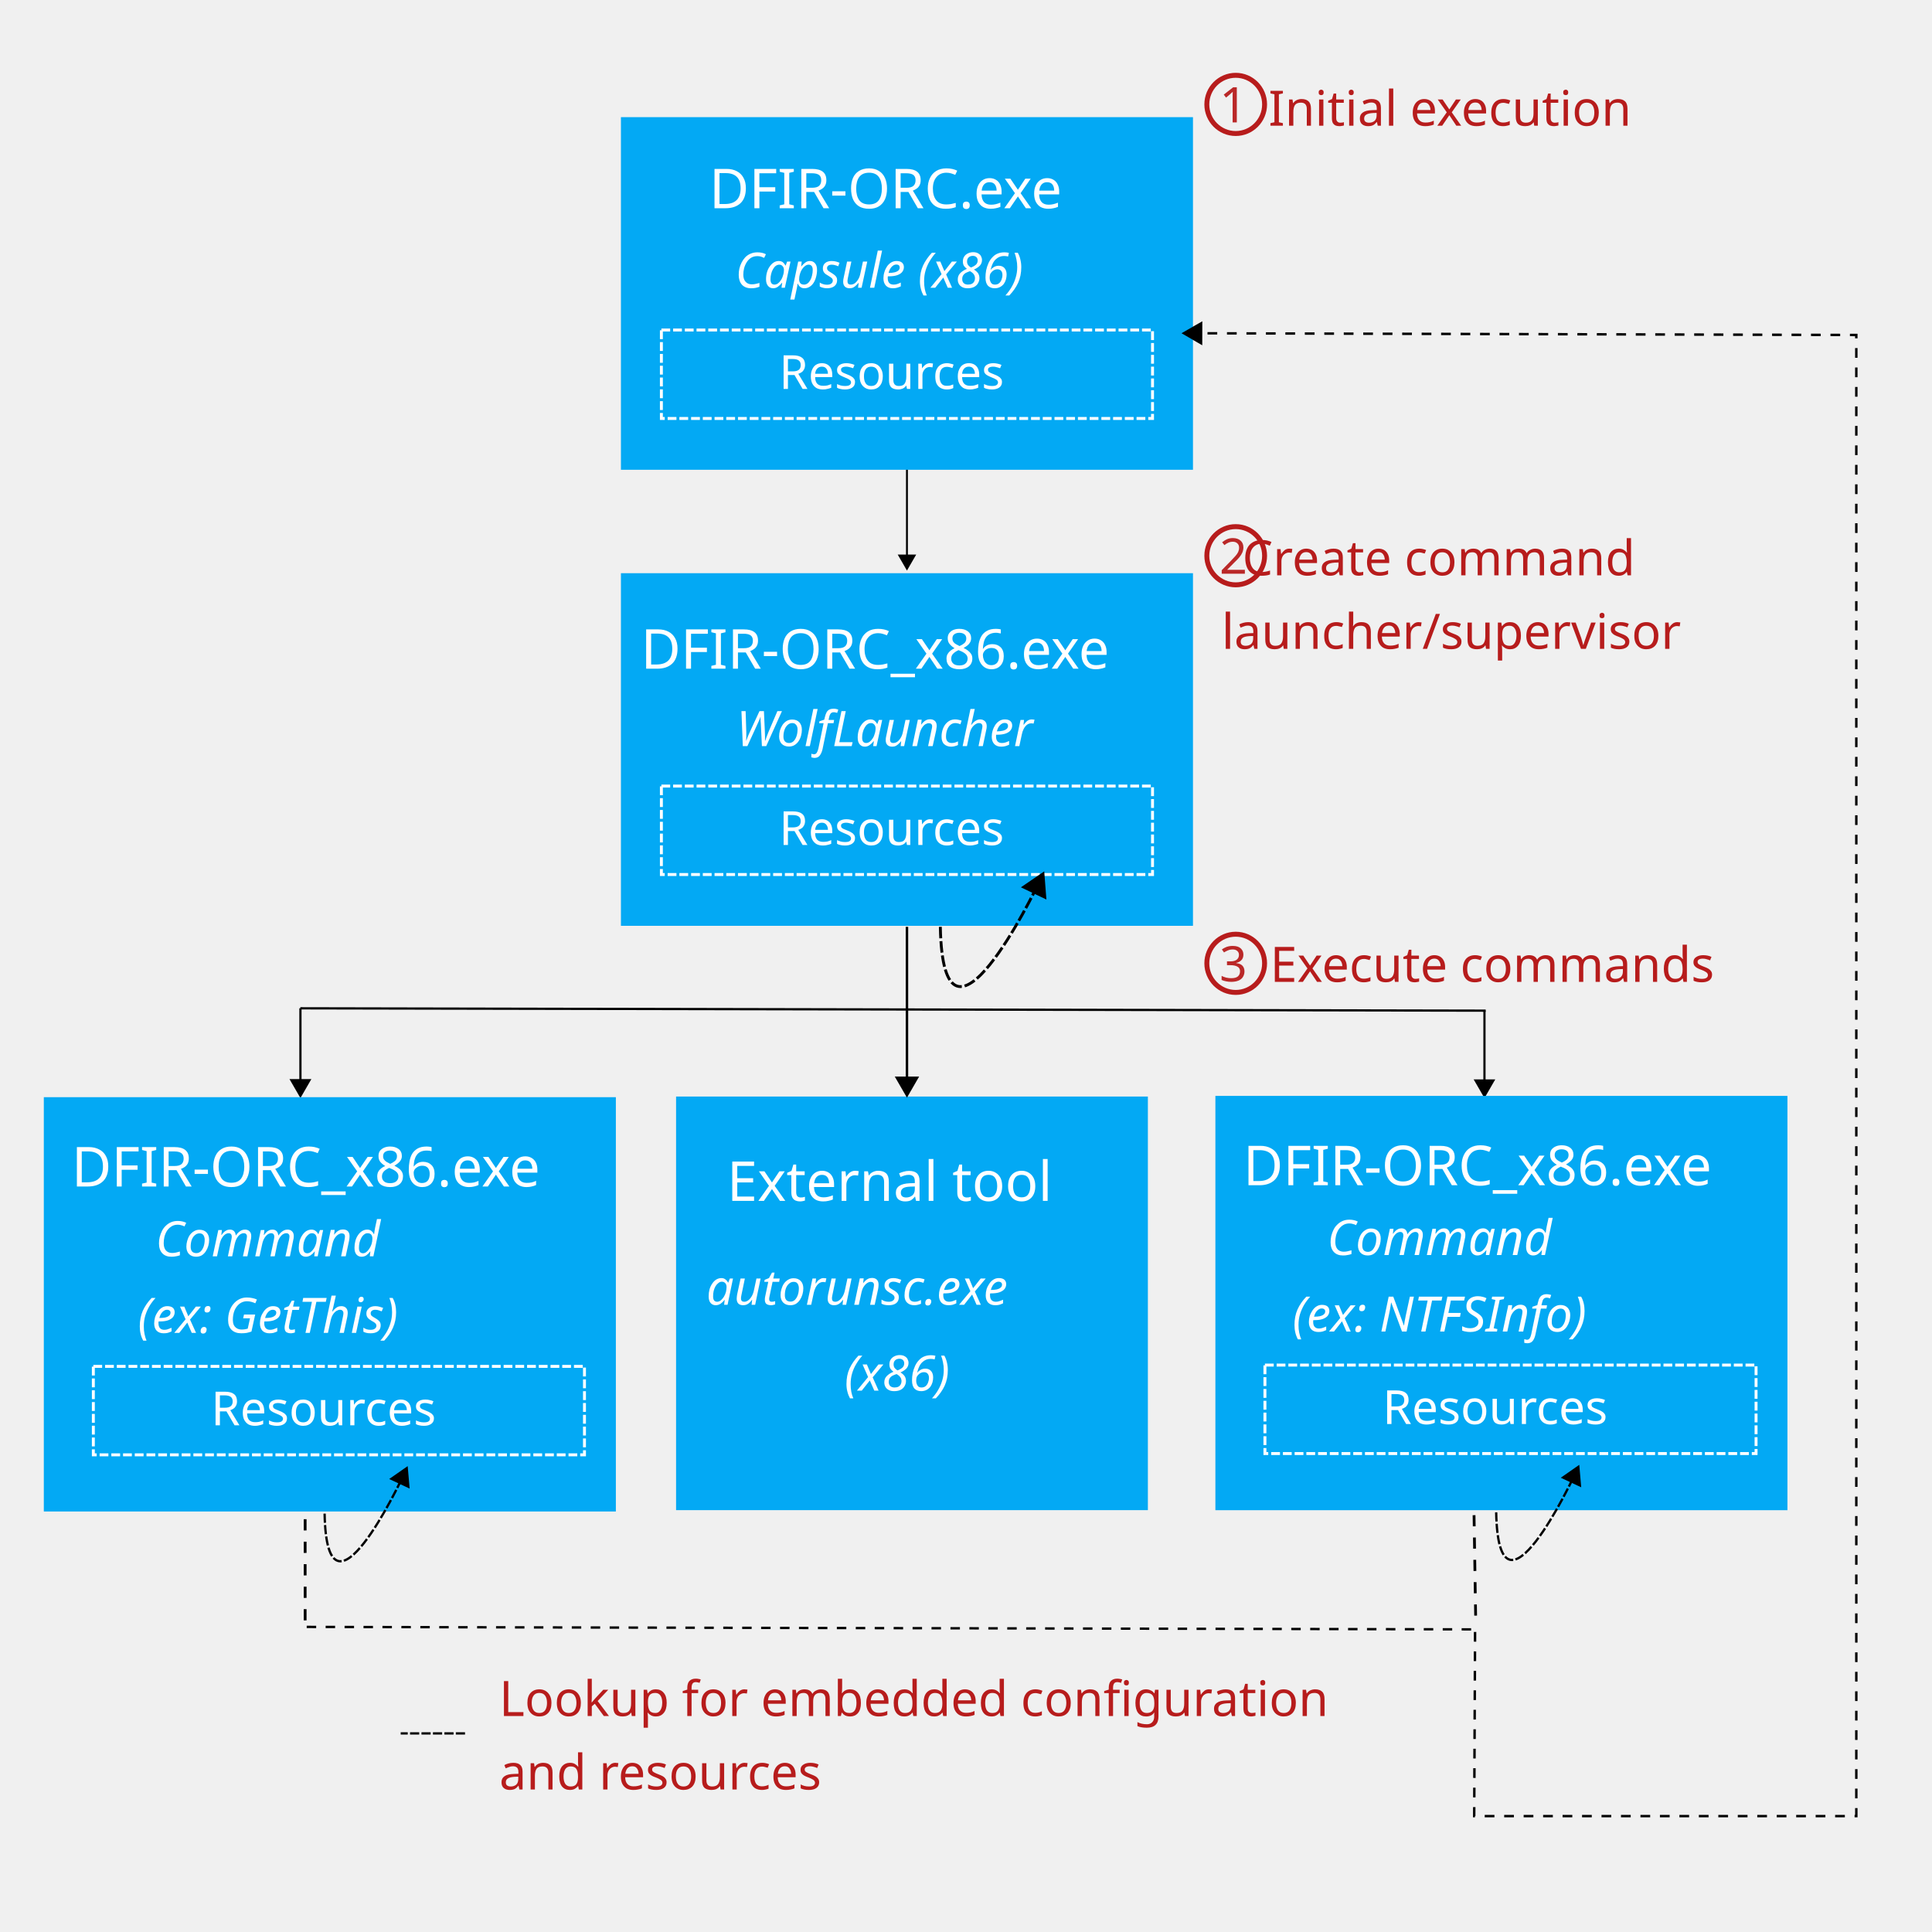
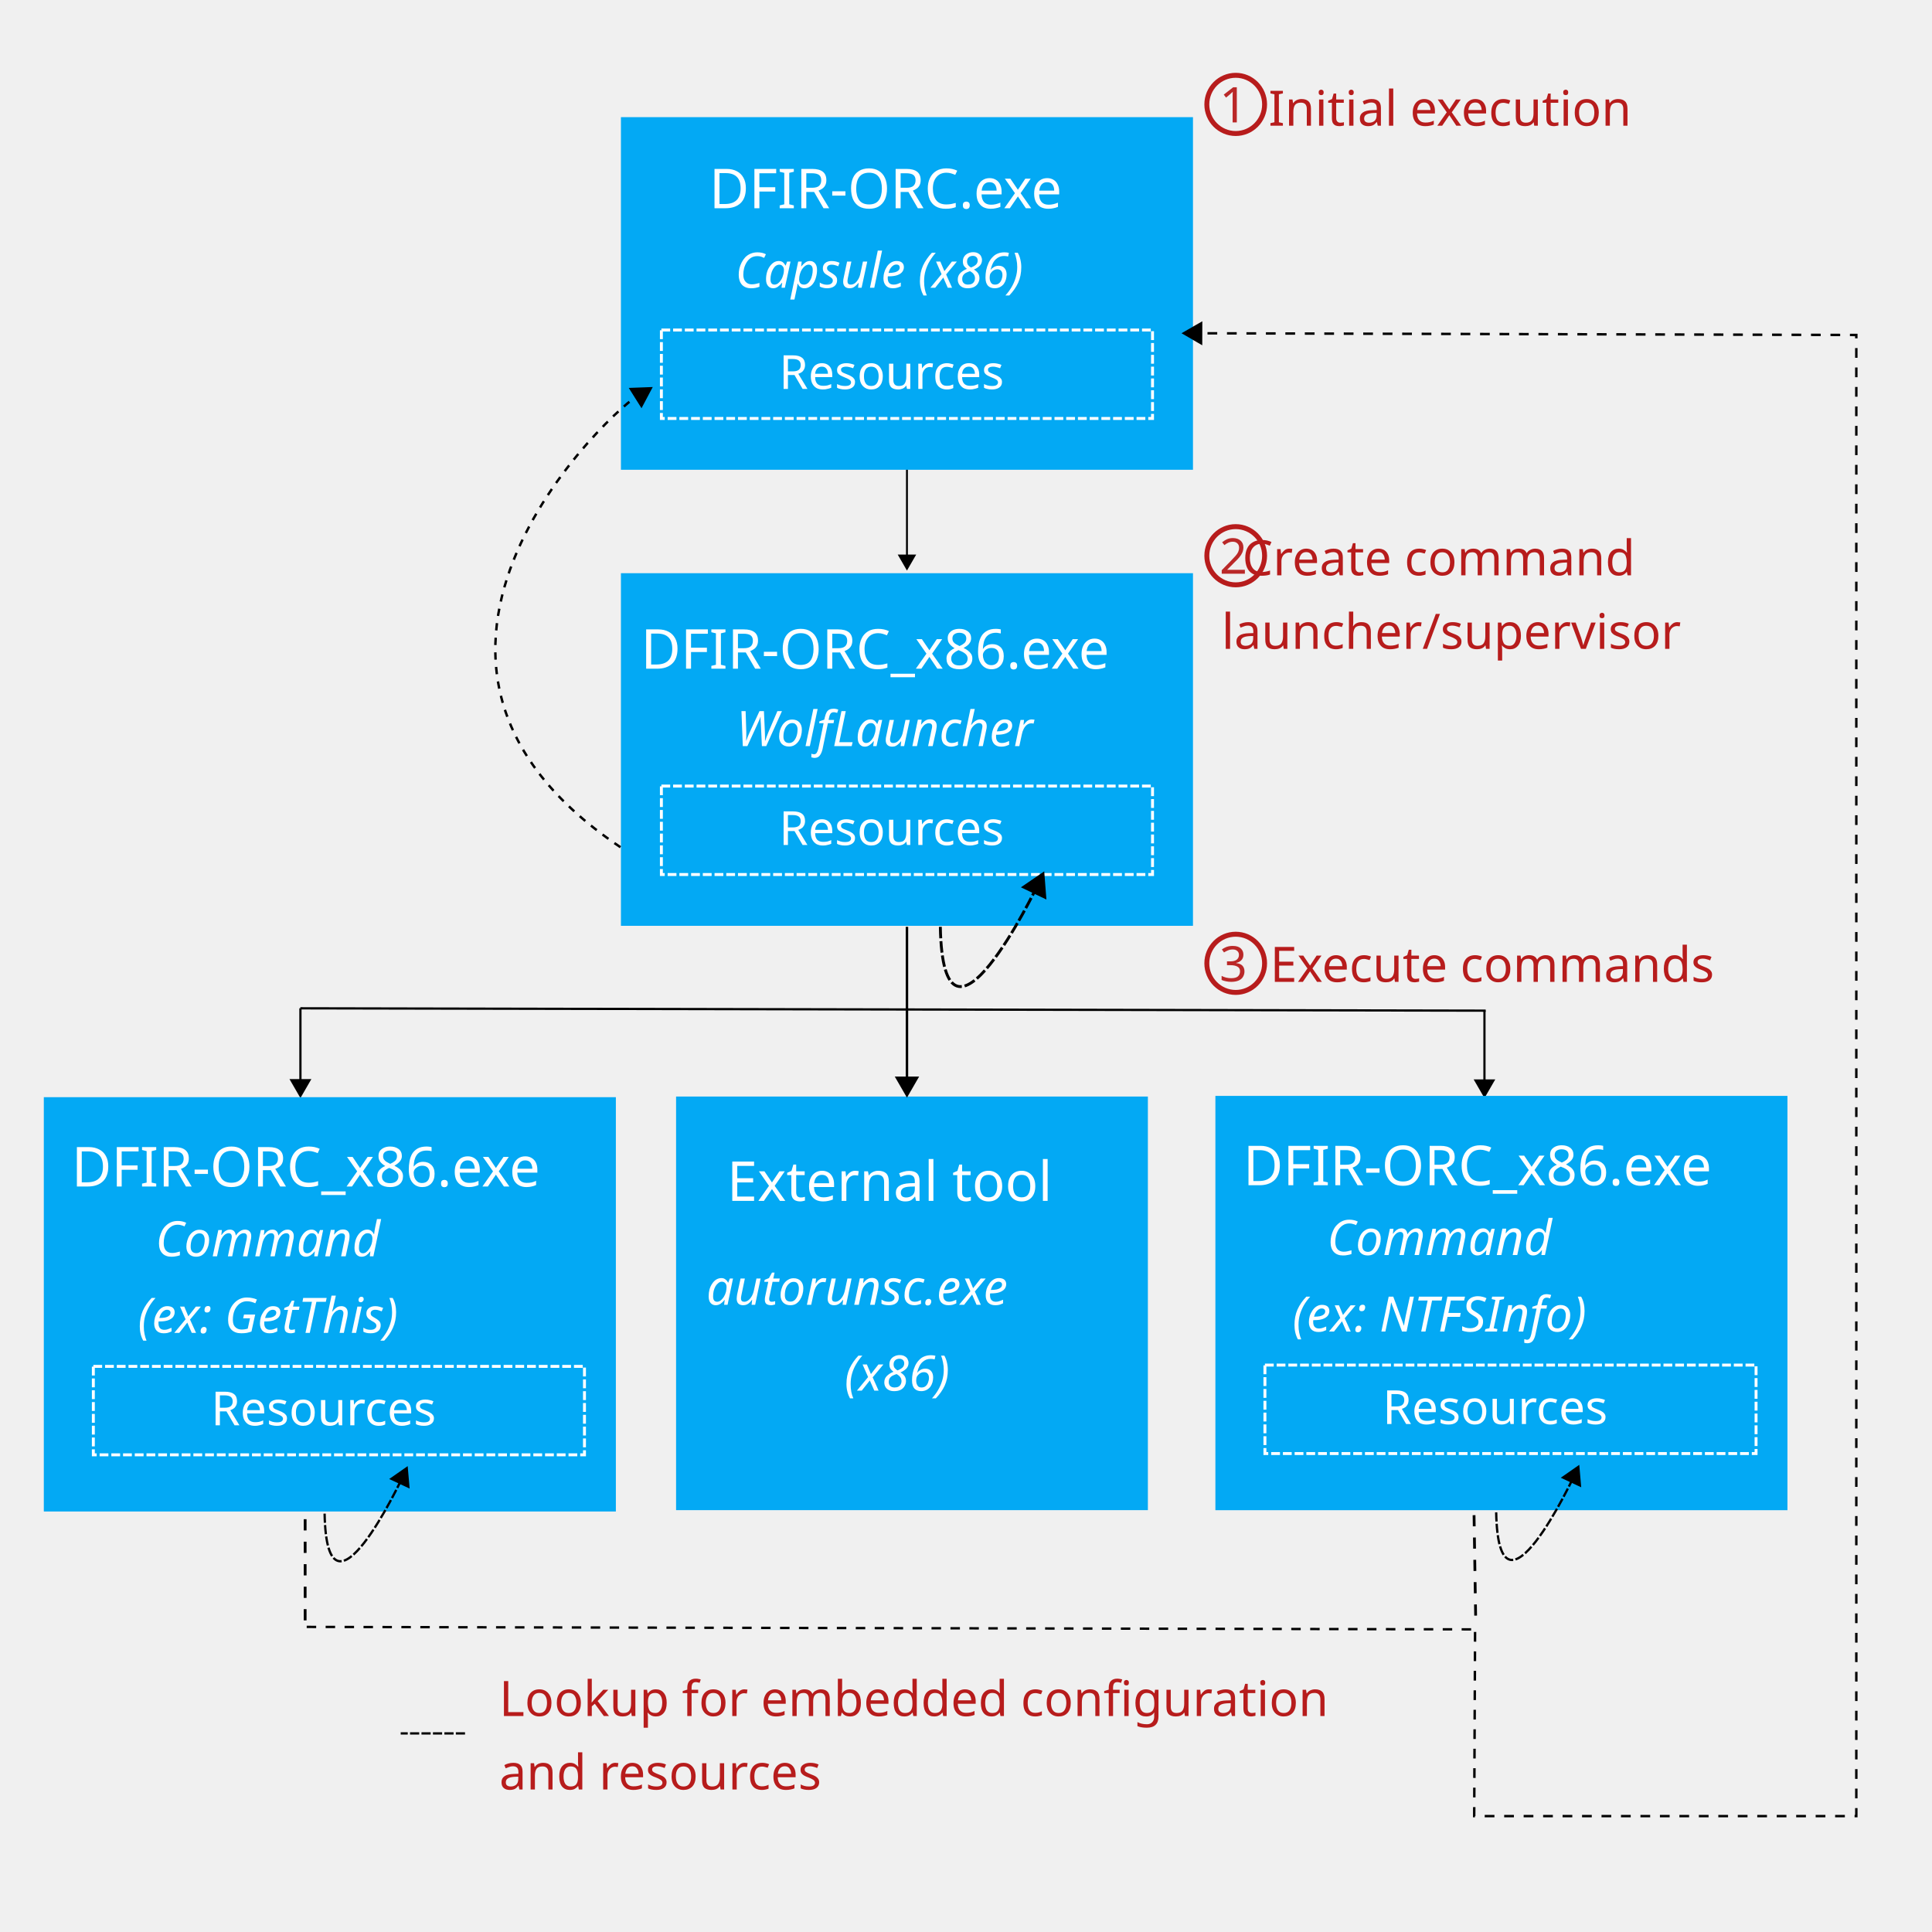
<svg xmlns="http://www.w3.org/2000/svg" width="210mm" height="210mm" viewBox="0 0 210 210" version="1.1" id="svg8">
  <defs id="defs2">
    <rect x="36" y="60" width="70" height="67" id="rect6" />
    <marker orient="auto" refY="0" refX="0" id="marker5995" style="overflow:visible">
      <path id="path5993" d="M 5.77,0 -2.88,5 V -5 Z" style="fill:#000000;fill-opacity:1;fill-rule:evenodd;stroke:#000000;stroke-width:1pt;stroke-opacity:1" transform="scale(0.8)" />
    </marker>
    <marker style="overflow:visible" id="marker5535" refX="0" refY="0" orient="auto">
      <path transform="scale(0.8)" style="fill:#000000;fill-opacity:1;fill-rule:evenodd;stroke:#000000;stroke-width:1pt;stroke-opacity:1" d="M 5.77,0 -2.88,5 V -5 Z" id="path5533" />
    </marker>
    <marker orient="auto" refY="0" refX="0" id="TriangleOutL" style="overflow:visible">
      <path id="path5012" d="M 5.77,0 -2.88,5 V -5 Z" style="fill:#000000;fill-opacity:1;fill-rule:evenodd;stroke:#000000;stroke-width:1pt;stroke-opacity:1" transform="scale(0.8)" />
    </marker>
    <marker orient="auto" refY="0" refX="0" id="Arrow2Mend" style="overflow:visible">
      <path id="path4897" style="fill:#000000;fill-opacity:1;fill-rule:evenodd;stroke:#000000;stroke-width:0.625;stroke-linejoin:round;stroke-opacity:1" d="M 8.719,4.034 -2.207,0.016 8.719,-4.002 c -1.745,2.372 -1.735,5.617 -6e-7,8.035 z" transform="scale(-0.6)" />
    </marker>
    <linearGradient id="linearGradient4564">
      <stop style="stop-color:#000000;stop-opacity:1;" offset="0" id="stop4562" />
    </linearGradient>
    <marker orient="auto" refY="0" refX="0" id="TriangleOutL-1" style="overflow:visible">
      <path id="path5012-4" d="M 5.77,0 -2.88,5 V -5 Z" style="fill:#000000;fill-opacity:1;fill-rule:evenodd;stroke:#000000;stroke-width:1pt;stroke-opacity:1" transform="scale(0.8)" />
    </marker>
    <marker style="overflow:visible" id="marker5535-3" refX="0" refY="0" orient="auto">
      <path transform="scale(0.8)" style="fill:#000000;fill-opacity:1;fill-rule:evenodd;stroke:#000000;stroke-width:1pt;stroke-opacity:1" d="M 5.77,0 -2.88,5 V -5 Z" id="path5533-9" />
    </marker>
    <marker orient="auto" refY="0" refX="0" id="marker5995-9" style="overflow:visible">
      <path id="path5993-5" d="M 5.77,0 -2.88,5 V -5 Z" style="fill:#000000;fill-opacity:1;fill-rule:evenodd;stroke:#000000;stroke-width:1pt;stroke-opacity:1" transform="scale(0.8)" />
    </marker>
    <marker orient="auto" refY="0" refX="0" id="marker5995-9-7" style="overflow:visible">
      <path id="path5993-5-6" d="M 5.77,0 -2.88,5 V -5 Z" style="fill:#000000;fill-opacity:1;fill-rule:evenodd;stroke:#000000;stroke-width:1pt;stroke-opacity:1" transform="scale(0.8)" />
    </marker>
    <marker orient="auto" refY="0" refX="0" id="marker5995-9-7-0" style="overflow:visible">
      <path id="path5993-5-6-6" d="M 5.77,0 -2.88,5 V -5 Z" style="fill:#000000;fill-opacity:1;fill-rule:evenodd;stroke:#000000;stroke-width:1pt;stroke-opacity:1" transform="scale(0.8)" />
    </marker>
    <marker orient="auto" refY="0" refX="0" id="marker5995-9-7-4" style="overflow:visible">
      <path id="path5993-5-6-8" d="M 5.77,0 -2.88,5 V -5 Z" style="fill:#000000;fill-opacity:1;fill-rule:evenodd;stroke:#000000;stroke-width:1pt;stroke-opacity:1" transform="scale(0.8)" />
    </marker>
    <marker orient="auto" refY="0" refX="0" id="marker5995-3" style="overflow:visible">
      <path id="path5993-7" d="M 5.77,0 -2.88,5 V -5 Z" style="fill:#000000;fill-opacity:1;fill-rule:evenodd;stroke:#000000;stroke-width:1pt;stroke-opacity:1" transform="scale(0.8)" />
+     </marker>
+     <marker style="overflow:visible" id="marker2170" refX="0" refY="0" orient="auto">
+       <path transform="scale(0.8)" style="fill:#000000;fill-opacity:1;fill-rule:evenodd;stroke:#000000;stroke-width:1pt;stroke-opacity:1" d="M 5.77,0 -2.88,5 V -5 Z" id="path2168" />
    </marker>
  </defs>
  <g id="layer1" transform="translate(0,-87)">
    <flowRoot xml:space="preserve" id="flowRoot4584" style="font-style:normal;font-weight:normal;font-size:40px;line-height:1.25;font-family:sans-serif;letter-spacing:0px;word-spacing:0px;fill:#000000;fill-opacity:1;stroke:none">
      <flowRegion id="flowRegion4586">
        <rect id="rect4588" width="278.571" height="124.286" x="290" y="234.663" />
      </flowRegion>
      <flowPara id="flowPara4590" />
    </flowRoot>
    <g transform="matrix(0.9359738,0,0,0.9431767,66.82865,63.35316)" id="g4758-8">
      <rect style="fill:#03a9f4;fill-opacity:1;stroke:none;stroke-width:0.243;stroke-opacity:1" y="151.441" x="7.114" height="47.666" width="54.79" id="rect4534-8-4-2" />
      <text id="text4546-2-2-9" y="163.464" x="13.033" style="font-style:normal;font-variant:normal;font-weight:normal;font-stretch:normal;font-size:10.583px;line-height:1.25;font-family:sans-serif;-inkscape-font-specification:'sans-serif, Normal';font-variant-ligatures:normal;font-variant-caps:normal;font-variant-numeric:normal;font-feature-settings:normal;text-align:start;letter-spacing:0px;word-spacing:0px;writing-mode:lr-tb;text-anchor:start;fill:#ffffff;fill-opacity:1;stroke:none;stroke-width:0.265" xml:space="preserve">
        <tspan x="13.033" y="163.464" id="tspan148" style="font-size:6.35px">External tool</tspan>
      </text>
      <text id="text4600-9-3-35" y="189.983" x="18.354" style="font-style:normal;font-variant:normal;font-weight:normal;font-stretch:normal;font-size:4.233px;line-height:1.25;font-family:sans-serif;-inkscape-font-specification:'sans-serif, Normal';font-variant-ligatures:normal;font-variant-caps:normal;font-variant-numeric:normal;font-feature-settings:normal;text-align:start;letter-spacing:0px;word-spacing:0px;writing-mode:lr-tb;text-anchor:start;fill:#ffffff;fill-opacity:1;stroke:none;stroke-width:0.265;stroke-opacity:1" xml:space="preserve">
        <tspan id="tspan4337" x="18.354" y="189.983" />
      </text>
      <text id="text4600-9-3-3-6" y="184.276" x="21.989" style="font-style:normal;font-weight:normal;font-size:4.233px;line-height:1.25;font-family:sans-serif;letter-spacing:0px;word-spacing:0px;fill:#ffffff;fill-opacity:1;stroke:none;stroke-width:0.265;stroke-opacity:1" xml:space="preserve">
        <tspan style="font-size:4.233px;fill:#ffffff;fill-opacity:1;stroke:none;stroke-width:0.265;stroke-opacity:1" y="184.276" x="21.989" id="tspan4598-4-7-8-7" />
      </text>
    </g>
    <text xml:space="preserve" style="font-style:normal;font-weight:normal;font-size:6.629px;line-height:1.25;font-family:sans-serif;text-align:center;letter-spacing:0px;word-spacing:0px;text-anchor:middle;fill:#ffffff;fill-opacity:1;stroke:none;stroke-width:0.249" x="99.544" y="219.664" id="text4546-7-9-6" transform="scale(0.9961742,1.00384)">
      <tspan x="99.544" y="219.664" style="font-style:italic;font-size:5.303px;fill:#ffffff;fill-opacity:1;stroke-width:0.249" id="tspan4570-7-8-0" />
      <tspan x="99.544" y="227.95" style="font-style:italic;font-size:5.303px;fill:#ffffff;fill-opacity:1;stroke-width:0.249" id="tspan2-6">autorunsc.exe</tspan>
      <tspan x="99.544" y="236.236" style="font-style:italic;font-size:6.629px;fill:#ffffff;fill-opacity:1;stroke-width:0.249" id="tspan1-9-6-6" />
    </text>
    <path style="fill:none;stroke:#000000;stroke-width:0.204;stroke-linecap:butt;stroke-linejoin:miter;stroke-miterlimit:4;stroke-dasharray:none;stroke-opacity:1;marker-end:url(#TriangleOutL)" d="m 98.582,138.013 v 9.846" id="path4868" />
    <path style="fill:none;stroke:#000000;stroke-width:0.269;stroke-linecap:butt;stroke-linejoin:miter;stroke-miterlimit:4;stroke-dasharray:none;stroke-opacity:1;marker-end:url(#TriangleOutL-1)" d="M 98.582,187.741 V 204.781" id="path4868-1" />
    <path style="fill:none;stroke:#000000;stroke-width:0.245px;stroke-linecap:butt;stroke-linejoin:miter;stroke-opacity:1" d="m 32.645,196.599 128.842,0.255 v 0" id="path5517" />
    <path style="fill:none;stroke:#000000;stroke-width:0.242px;stroke-linecap:butt;stroke-linejoin:miter;stroke-opacity:1;marker-end:url(#marker5535)" d="m 32.655,196.6 c 0,8.376 0,8.376 0,8.376" id="path5519" />
    <path style="fill:none;stroke:#000000;stroke-width:0.239px;stroke-linecap:butt;stroke-linejoin:miter;stroke-opacity:1;marker-end:url(#marker5535-3)" d="m 161.354,196.852 c 0,8.149 0,8.149 0,8.149" id="path5519-8" />
    <text xml:space="preserve" style="font-style:normal;font-weight:normal;font-size:10.583px;line-height:1.25;font-family:sans-serif;letter-spacing:0px;word-spacing:0px;fill:#000000;fill-opacity:1;stroke:none;stroke-width:0.265" x="25.391" y="37.481" id="text6047" />
    <text id="text6182" y="109.911" x="144.058" style="font-style:normal;font-weight:normal;font-size:10.583px;line-height:1.25;font-family:sans-serif;letter-spacing:0px;word-spacing:0px;fill:#000000;fill-opacity:1;stroke:none;stroke-width:0.265" xml:space="preserve" />
    <flowRoot xml:space="preserve" id="flowRoot6172" style="font-style:normal;font-weight:normal;font-size:40px;line-height:1.25;font-family:sans-serif;letter-spacing:0px;word-spacing:0px;fill:#000000;fill-opacity:1;stroke:none">
      <flowRegion id="flowRegion6174">
        <rect id="rect6176" width="367.696" height="142.128" x="538.815" y="365.915" />
      </flowRegion>
      <flowPara id="flowPara6178" />
    </flowRoot>
    <g id="g10" transform="matrix(0.9359738,0,0,0.9431767,2.881313,5.667192)">
      <rect id="rect4534" width="66.432" height="40.637" x="69.031" y="99.734" style="fill:#03a9f4;fill-opacity:1;stroke:none;stroke-width:0.247;stroke-opacity:1" />
      <text xml:space="preserve" style="font-style:normal;font-weight:normal;font-size:6.35px;line-height:1.25;font-family:sans-serif;letter-spacing:0px;word-spacing:0px;fill:#ffffff;fill-opacity:1;stroke:none;stroke-width:0.265" x="79.288" y="110.228" id="text4546-2-9">
        <tspan x="79.288" y="110.228" style="font-size:6.35px;fill:#ffffff;fill-opacity:1;stroke-width:0.265" id="tspan4570-9-4">DFIR-ORC.exe</tspan>
      </text>
      <text xml:space="preserve" style="font-style:normal;font-weight:normal;font-size:7.056px;line-height:1.25;font-family:sans-serif;letter-spacing:0px;word-spacing:0px;fill:#ffffff;fill-opacity:1;stroke:none;stroke-width:0.265" x="82.304" y="119.391" id="text4546">
        <tspan x="82.304" y="119.391" style="font-style:italic;font-size:5.644px;fill:#ffffff;fill-opacity:1;stroke-width:0.265" id="tspan4570">Capsule (x86)</tspan>
        <tspan x="82.304" y="128.21" style="font-style:italic;font-size:7.056px;fill:#ffffff;fill-opacity:1;stroke-width:0.265" id="tspan1" />
      </text>
      <g transform="matrix(1.284261,0,0,1.284261,-73.78765,75.35207)" id="g169">
        <text id="text4594" y="43.378" x="125.511" style="font-style:normal;font-weight:normal;font-size:10.583px;line-height:1.25;font-family:sans-serif;letter-spacing:0px;word-spacing:0px;fill:#ffffff;fill-opacity:1;stroke:none;stroke-width:0.265" xml:space="preserve">
          <tspan style="font-size:4.233px;fill:#ffffff;stroke-width:0.265" y="43.378" x="125.511" id="tspan4592">Resources</tspan>
        </text>
        <rect y="38.086" x="114.865" height="7.938" width="44.412" id="rect4596" style="fill:none;fill-opacity:1;stroke:#ffffff;stroke-width:0.265;stroke-miterlimit:4;stroke-dasharray:0.795, 0.265;stroke-dashoffset:0;stroke-opacity:1" />
      </g>
      <text xml:space="preserve" style="font-style:normal;font-weight:normal;font-size:7.056px;line-height:1.25;font-family:sans-serif;letter-spacing:0px;word-spacing:0px;fill:#ffffff;fill-opacity:1;stroke:none;stroke-width:0.265" x="95.004" y="246.492" id="text4546-0">
        <tspan x="95.004" y="246.492" style="font-style:italic;font-size:5.644px;fill:#ffffff;fill-opacity:1;stroke-width:0.265" id="tspan1-3">(x86)</tspan>
      </text>
    </g>
    <g transform="translate(44.32088,-30.16465)" id="g1766">
      <text id="text6057-0-0-7" y="302.529" x="9.982" style="font-style:normal;font-weight:normal;font-size:5.303px;line-height:0.75;font-family:sans-serif;letter-spacing:0px;word-spacing:0px;fill:#b71c1c;fill-opacity:1;stroke:none;stroke-width:0.249" xml:space="preserve" transform="scale(0.9961742,1.00384)">
        <tspan style="font-size:5.303px;line-height:0.75;fill:#b71c1c;fill-opacity:1;stroke-width:0.249" y="302.529" x="9.982" id="tspan6140-1-2">Lookup for embedded configuration</tspan>
        <tspan style="font-size:5.303px;line-height:0.75;fill:#b71c1c;fill-opacity:1;stroke-width:0.249" y="306.506" x="9.982" id="tspan1597" />
        <tspan style="font-size:5.303px;line-height:0.75;fill:#b71c1c;fill-opacity:1;stroke-width:0.249" y="310.484" x="9.982" id="tspan6">and resources</tspan>
      </text>
      <path style="fill:none;stroke:#000000;stroke-width:0.257;stroke-linecap:butt;stroke-linejoin:miter;stroke-miterlimit:4;stroke-dasharray:1.029, 1.029;stroke-dashoffset:0;stroke-opacity:1" d="M -10.983,294.003 116.012,294.27" id="path5517-6" />
      <path style="fill:none;stroke:#000000;stroke-width:0.265;stroke-linecap:butt;stroke-linejoin:miter;stroke-miterlimit:4;stroke-dasharray:1.058, 1.058;stroke-dashoffset:0;stroke-opacity:1;marker-end:url(#marker5995-3)" d="m 116.013,294.548 -0.094,20.018 H 157.453 V 153.576 L 85.611,153.389" id="path1451" />
      <path style="fill:none;stroke:#000000;stroke-width:0.306;stroke-linecap:butt;stroke-linejoin:miter;stroke-miterlimit:4;stroke-dasharray:1.222, 1.222;stroke-dashoffset:0;stroke-opacity:1" d="M -11.153,282.296 V 294.317" id="path5519-9" />
      <path style="fill:none;stroke:#000000;stroke-width:0.303;stroke-linecap:butt;stroke-linejoin:miter;stroke-miterlimit:4;stroke-dasharray:1.213, 1.213;stroke-dashoffset:0;stroke-opacity:1" d="m 115.902,281.858 0.187,11.834" id="path5519-9-9" />
    </g>
    <g id="g8" transform="matrix(0.9359738,0,0,0.9431767,122.096,24.13971)">
      <circle r="3.354" cy="130.692" cx="13.056" id="path6049-4" style="fill:none;fill-opacity:1;stroke:#b71c1c;stroke-width:0.572;stroke-miterlimit:4;stroke-dasharray:none;stroke-dashoffset:0;stroke-opacity:1" />
      <text id="text6053-4" y="132.762" x="11.168" style="font-style:normal;font-weight:normal;font-size:3.896px;line-height:1.25;font-family:sans-serif;letter-spacing:0px;word-spacing:0px;fill:#b71c1c;fill-opacity:0.941;stroke:none;stroke-width:0.133;stroke-miterlimit:4;stroke-dasharray:none;stroke-opacity:1" xml:space="preserve">
        <tspan style="font-size:5.677px;line-height:1.25;fill:#b71c1c;fill-opacity:0.941;stroke:none;stroke-width:0.133;stroke-miterlimit:4;stroke-dasharray:none;stroke-opacity:1" y="132.762" x="11.168" id="tspan6051-2">2</tspan>
      </text>
    </g>
    <g id="g12" transform="matrix(0.9359738,0,0,0.9431767,-19.65762,-41.79251)">
      <g id="g8-8" transform="translate(151.4504,17.89195)">
        <circle r="3.354" cy="130.692" cx="13.056" id="path6049-4-4" style="fill:none;fill-opacity:1;stroke:#b71c1c;stroke-width:0.572;stroke-miterlimit:4;stroke-dasharray:none;stroke-dashoffset:0;stroke-opacity:1" />
        <text id="text6053-4-9" y="132.762" x="11.168" style="font-style:normal;font-weight:normal;font-size:3.896px;line-height:1.25;font-family:sans-serif;letter-spacing:0px;word-spacing:0px;fill:#b71c1c;fill-opacity:0.941;stroke:none;stroke-width:0.133;stroke-miterlimit:4;stroke-dasharray:none;stroke-opacity:1" xml:space="preserve">
          <tspan style="font-size:5.677px;line-height:1.25;fill:#b71c1c;fill-opacity:0.941;stroke:none;stroke-width:0.133;stroke-miterlimit:4;stroke-dasharray:none;stroke-opacity:1" y="132.762" x="11.168" id="tspan6051-2-6">1</tspan>
        </text>
      </g>
    </g>
    <text id="text6057-0" y="148.966" x="161.118" style="font-style:normal;font-weight:normal;font-size:5.303px;line-height:0.75;font-family:sans-serif;text-align:center;letter-spacing:0px;word-spacing:0px;text-anchor:middle;fill:#b71c1c;fill-opacity:1;stroke:none;stroke-width:0.249" xml:space="preserve" transform="scale(0.9961742,1.00384)">
      <tspan style="font-size:5.303px;line-height:0.75;fill:#b71c1c;fill-opacity:1;stroke-width:0.249" y="148.966" x="161.118" id="tspan6140"> Create command</tspan>
      <tspan style="font-size:5.303px;line-height:0.75;fill:#b71c1c;fill-opacity:1;stroke-width:0.249" y="152.944" x="161.118" id="tspan5" />
      <tspan style="font-size:5.303px;line-height:0.75;fill:#b71c1c;fill-opacity:1;stroke-width:0.249" y="156.921" x="161.118" id="tspan6777"> launcher/supervisor</tspan>
    </text>
    <g id="g9" transform="matrix(0.9359738,0,0,0.9431767,122.096,51.83373)">
      <circle r="3.354" cy="148.302" cx="13.056" id="path6049-4-6" style="fill:none;fill-opacity:1;stroke:#b71c1c;stroke-width:0.572;stroke-miterlimit:4;stroke-dasharray:none;stroke-dashoffset:0;stroke-opacity:1" />
      <text id="text6053-4-4" y="150.372" x="11.168" style="font-style:normal;font-weight:normal;font-size:3.896px;line-height:1.25;font-family:sans-serif;letter-spacing:0px;word-spacing:0px;fill:#b71c1c;fill-opacity:0.941;stroke:none;stroke-width:0.133;stroke-miterlimit:4;stroke-dasharray:none;stroke-opacity:1" xml:space="preserve">
        <tspan style="font-size:5.644px;line-height:1.25;fill:#b71c1c;fill-opacity:0.941;stroke:none;stroke-width:0.133;stroke-miterlimit:4;stroke-dasharray:none;stroke-opacity:1" y="150.372" x="11.168" id="tspan6051-2-0">3</tspan>
      </text>
    </g>
    <text id="text6057-0-0" y="192.985" x="137.208" style="font-style:normal;font-weight:normal;font-size:5.303px;line-height:0.75;font-family:sans-serif;letter-spacing:0px;word-spacing:0px;fill:#b71c1c;fill-opacity:1;stroke:none;stroke-width:0.249" xml:space="preserve" transform="scale(0.9961742,1.00384)">
      <tspan style="font-size:5.303px;line-height:0.75;fill:#b71c1c;fill-opacity:1;stroke-width:0.249" y="192.985" x="137.208" id="tspan6140-1"> Execute commands</tspan>
    </text>
    <text id="text6057-0-1" y="100.282" x="137.022" style="font-style:normal;font-weight:normal;font-size:5.303px;line-height:0.75;font-family:sans-serif;letter-spacing:0px;word-spacing:0px;fill:#b71c1c;fill-opacity:1;stroke:none;stroke-width:0.249" xml:space="preserve" transform="scale(0.9961742,1.00384)">
      <tspan style="font-size:5.303px;line-height:0.75;fill:#b71c1c;fill-opacity:1;stroke-width:0.249" y="100.282" x="137.022" id="tspan6765"> Initial execution</tspan>
    </text>
    <path id="path2876" d="M 50.545,275.414 H 43.555" style="fill:none;stroke:#000000;stroke-width:0.249;stroke-linecap:butt;stroke-linejoin:miter;stroke-miterlimit:4;stroke-dasharray:0.996, 0.249;stroke-dashoffset:0;stroke-opacity:1" />
    <text xml:space="preserve" style="font-style:normal;font-weight:normal;font-size:10.583px;line-height:0.75;font-family:sans-serif;letter-spacing:0px;word-spacing:0px;fill:#000000;fill-opacity:1;stroke:none;stroke-width:0.265" x="42.469" y="271.556" id="text2918" />
    <text xml:space="preserve" style="font-style:normal;font-weight:normal;font-size:10.583px;line-height:0.75;font-family:sans-serif;letter-spacing:0px;word-spacing:0px;fill:#000000;fill-opacity:1;stroke:none;stroke-width:0.265" x="157.692" y="232.971" id="text3348" />
    <g id="g11" transform="matrix(0.9359738,0,0,0.9431767,2.881313,5.667192)">
      <text xml:space="preserve" style="font-style:normal;font-weight:normal;font-size:6.35px;line-height:1.25;font-family:sans-serif;letter-spacing:0px;word-spacing:0px;fill:#ffffff;fill-opacity:1;stroke:none;stroke-width:0.265" x="71.353" y="173.064" id="text4546-2">
        <tspan x="71.353" y="173.064" style="font-size:6.35px;fill:#ffffff;fill-opacity:1;stroke-width:0.265" id="tspan4570-9">DFIR-ORC_x86.exe</tspan>
      </text>
      <text xml:space="preserve" style="font-style:normal;font-weight:normal;font-size:4.233px;line-height:1.25;font-family:sans-serif;letter-spacing:0px;word-spacing:0px;fill:#ffffff;fill-opacity:1;stroke:none;stroke-width:0.265;stroke-opacity:1" x="86.081" y="183.983" id="text4600-9">
        <tspan id="tspan4598-4" x="86.081" y="183.983" style="font-size:4.233px;fill:#ffffff;fill-opacity:1;stroke:none;stroke-width:0.265;stroke-opacity:1">"wolf launcher"</tspan>
      </text>
      <rect id="rect4534-5" width="66.432" height="40.637" x="69.031" y="152.291" style="fill:#03a9f4;fill-opacity:1;stroke:none;stroke-width:0.247;stroke-opacity:1" />
      <text xml:space="preserve" style="font-style:normal;font-weight:normal;font-size:7.056px;line-height:1.25;font-family:sans-serif;letter-spacing:0px;word-spacing:0px;fill:#ffffff;fill-opacity:1;stroke:none;stroke-width:0.265" x="82.417" y="172.219" id="text4546-7">
        <tspan x="82.417" y="172.219" style="font-style:italic;font-size:5.644px;fill:#ffffff;fill-opacity:1;stroke-width:0.265" id="tspan4570-7">WolfLauncher</tspan>
        <tspan x="82.417" y="181.038" style="font-style:italic;font-size:7.056px;fill:#ffffff;fill-opacity:1;stroke-width:0.265" id="tspan1-9" />
      </text>
      <g transform="matrix(1.284261,0,0,1.284261,-73.78765,127.9095)" id="g169-4">
        <text id="text4594-3" y="43.378" x="125.511" style="font-style:normal;font-weight:normal;font-size:10.583px;line-height:1.25;font-family:sans-serif;letter-spacing:0px;word-spacing:0px;fill:#ffffff;fill-opacity:1;stroke:none;stroke-width:0.265" xml:space="preserve">
          <tspan style="font-size:4.233px;fill:#ffffff;stroke-width:0.265" y="43.378" x="125.511" id="tspan4592-12">Resources</tspan>
        </text>
        <rect y="38.086" x="114.865" height="7.938" width="44.412" id="rect4596-3" style="fill:none;fill-opacity:1;stroke:#ffffff;stroke-width:0.265;stroke-miterlimit:4;stroke-dasharray:0.795, 0.265;stroke-dashoffset:0;stroke-opacity:1" />
      </g>
      <text xml:space="preserve" style="font-style:normal;font-weight:normal;font-size:6.35px;line-height:1.25;font-family:sans-serif;letter-spacing:0px;word-spacing:0px;fill:#ffffff;fill-opacity:1;stroke:none;stroke-width:0.265" x="71.353" y="163.294" id="text4546-2-9-1">
        <tspan x="71.353" y="163.294" style="font-size:6.35px;fill:#ffffff;fill-opacity:1;stroke-width:0.265" id="tspan4570-9-4-1">DFIR-ORC_x86.exe</tspan>
      </text>
    </g>
    <path style="fill:none;stroke:#000000;stroke-width:0.312;stroke-linecap:butt;stroke-linejoin:miter;stroke-miterlimit:4;stroke-dasharray:1.249, 0.312;stroke-dashoffset:0;stroke-opacity:1;marker-end:url(#marker5995-9-7-0)" d="m 102.21,187.741 c 0.314,16.868 10.527,-4.428 10.527,-4.428" id="path244-7-6-6" />
    <rect id="rect4534-5-1" width="62.179" height="45.033" x="132.108" y="206.119" style="fill:#03a9f4;fill-opacity:1;stroke:none;stroke-width:0.252;stroke-opacity:1" />
    <text xml:space="preserve" style="font-style:normal;font-weight:normal;font-size:6.629px;line-height:1.25;font-family:sans-serif;text-align:center;letter-spacing:0px;word-spacing:0px;text-anchor:middle;fill:#ffffff;fill-opacity:1;stroke:none;stroke-width:0.249" x="163.106" y="222.563" id="text4546-7-9" transform="scale(0.9961742,1.00384)">
      <tspan x="163.106" y="222.563" style="font-style:italic;font-size:5.303px;fill:#ffffff;fill-opacity:1;stroke-width:0.249" id="tspan4570-7-8">Command</tspan>
      <tspan x="163.106" y="230.849" style="font-style:italic;font-size:5.303px;fill:#ffffff;fill-opacity:1;stroke-width:0.249" id="tspan2">(ex: NTFSInfo)</tspan>
      <tspan x="163.106" y="239.136" style="font-style:italic;font-size:6.629px;fill:#ffffff;fill-opacity:1;stroke-width:0.249" id="tspan1-9-6" />
    </text>
    <text xml:space="preserve" style="font-style:normal;font-weight:normal;font-size:5.966px;line-height:1.25;font-family:sans-serif;letter-spacing:0px;word-spacing:0px;fill:#ffffff;fill-opacity:1;stroke:none;stroke-width:0.249" x="135.647" y="215.001" id="text4546-2-9-1-5" transform="scale(0.9961742,1.00384)">
      <tspan x="135.647" y="215.001" style="font-size:5.966px;fill:#ffffff;fill-opacity:1;stroke-width:0.249" id="tspan4570-9-4-1-0">DFIR-ORC_x86.exe</tspan>
    </text>
    <g transform="matrix(1.202035,0,0,1.211285,-0.5801426,189.2457)" id="g169-4-8">
      <text id="text4594-3-6" y="43.378" x="125.511" style="font-style:normal;font-weight:normal;font-size:10.583px;line-height:1.25;font-family:sans-serif;letter-spacing:0px;word-spacing:0px;fill:#ffffff;fill-opacity:1;stroke:none;stroke-width:0.265" xml:space="preserve">
        <tspan style="font-size:4.233px;fill:#ffffff;stroke-width:0.265" y="43.378" x="125.511" id="tspan4592-12-0">Resources</tspan>
      </text>
      <rect y="38.086" x="114.865" height="7.938" width="44.412" id="rect4596-3-2" style="fill:none;fill-opacity:1;stroke:#ffffff;stroke-width:0.265;stroke-miterlimit:4;stroke-dasharray:0.795, 0.265;stroke-dashoffset:0;stroke-opacity:1" />
    </g>
    <path style="fill:none;stroke:#000000;stroke-width:0.249;stroke-linecap:butt;stroke-linejoin:miter;stroke-miterlimit:4;stroke-dasharray:0.996, 0.249;stroke-dashoffset:0;stroke-opacity:1;marker-end:url(#marker5995-9-7)" d="m 162.629,251.384 c 0.248,13.6 8.431,-3.882 8.431,-3.882" id="path244-7-6" />
    <rect id="rect4534-5-1-5" width="62.179" height="45.033" x="4.763" y="206.259" style="fill:#03a9f4;fill-opacity:1;stroke:none;stroke-width:0.252;stroke-opacity:1" />
    <text xml:space="preserve" style="font-style:normal;font-weight:normal;font-size:6.629px;line-height:1.25;font-family:sans-serif;text-align:center;letter-spacing:0px;word-spacing:0px;text-anchor:middle;fill:#ffffff;fill-opacity:1;stroke:none;stroke-width:0.249" x="35.271" y="222.702" id="text4546-7-9-0" transform="scale(0.9961742,1.00384)">
      <tspan x="35.271" y="222.702" style="font-style:italic;font-size:5.303px;fill:#ffffff;fill-opacity:1;stroke-width:0.249" id="tspan4570-7-8-9">Command</tspan>
      <tspan x="35.271" y="230.989" style="font-style:italic;font-size:5.303px;fill:#ffffff;fill-opacity:1;stroke-width:0.249" id="tspan2-0">(ex: GetThis)</tspan>
      <tspan x="35.271" y="239.275" style="font-style:italic;font-size:6.629px;fill:#ffffff;fill-opacity:1;stroke-width:0.249" id="tspan1-9-6-0" />
    </text>
    <text xml:space="preserve" style="font-style:normal;font-weight:normal;font-size:5.966px;line-height:1.25;font-family:sans-serif;letter-spacing:0px;word-spacing:0px;fill:#ffffff;fill-opacity:1;stroke:none;stroke-width:0.249" x="7.813" y="215.14" id="text4546-2-9-1-5-6" transform="scale(0.9961742,1.00384)">
      <tspan x="7.813" y="215.14" style="font-size:5.966px;fill:#ffffff;fill-opacity:1;stroke-width:0.249" id="tspan4570-9-4-1-0-1">DFIR-ORC_x86.exe</tspan>
    </text>
    <g transform="matrix(1.202035,0,0,1.211285,-127.9258,189.3858)" id="g169-4-8-3">
      <text id="text4594-3-6-8" y="43.378" x="125.511" style="font-style:normal;font-weight:normal;font-size:10.583px;line-height:1.25;font-family:sans-serif;letter-spacing:0px;word-spacing:0px;fill:#ffffff;fill-opacity:1;stroke:none;stroke-width:0.265" xml:space="preserve">
        <tspan style="font-size:4.233px;fill:#ffffff;stroke-width:0.265" y="43.378" x="125.511" id="tspan4592-12-0-9">Resources</tspan>
      </text>
      <rect y="38.086" x="114.865" height="7.938" width="44.412" id="rect4596-3-2-3" style="fill:none;fill-opacity:1;stroke:#ffffff;stroke-width:0.265;stroke-miterlimit:4;stroke-dasharray:0.795, 0.265;stroke-dashoffset:0;stroke-opacity:1" />
    </g>
    <path style="fill:none;stroke:#000000;stroke-width:0.249;stroke-linecap:butt;stroke-linejoin:miter;stroke-miterlimit:4;stroke-dasharray:0.996, 0.249;stroke-dashoffset:0;stroke-opacity:1;marker-end:url(#marker5995-9-7-4)" d="m 35.283,251.524 c 0.248,13.6 8.431,-3.882 8.431,-3.882" id="path244-7-6-4" />
    <text xml:space="preserve" style="font-size:6.35px;line-height:1.35;writing-mode:lr-tb;direction:ltr;fill:#000000;stroke-width:0.265" x="109.634" y="234.052" id="text4">
      <tspan id="tspan4" style="stroke-width:0.265" x="109.634" y="234.052" />
    </text>
    <text xml:space="preserve" transform="matrix(0.2645833,0,0,0.2645833,0,87)" id="text6" style="font-size:21.333px;line-height:1.35;writing-mode:lr-tb;direction:ltr;white-space:pre;shape-inside:url(#rect6);display:inline;fill:#000000" />
+     <path style="fill:none;stroke:#000000;stroke-width:0.265;stroke-linecap:butt;stroke-linejoin:miter;stroke-miterlimit:4;stroke-dasharray:0.795, 0.795;stroke-dashoffset:0;stroke-opacity:1;marker-end:url(#marker2170)" d="m 67.441,179.086 c -31.835,-21.334 2.194,-50.301 2.234,-49.218" id="path1748" />
  </g>
</svg>
